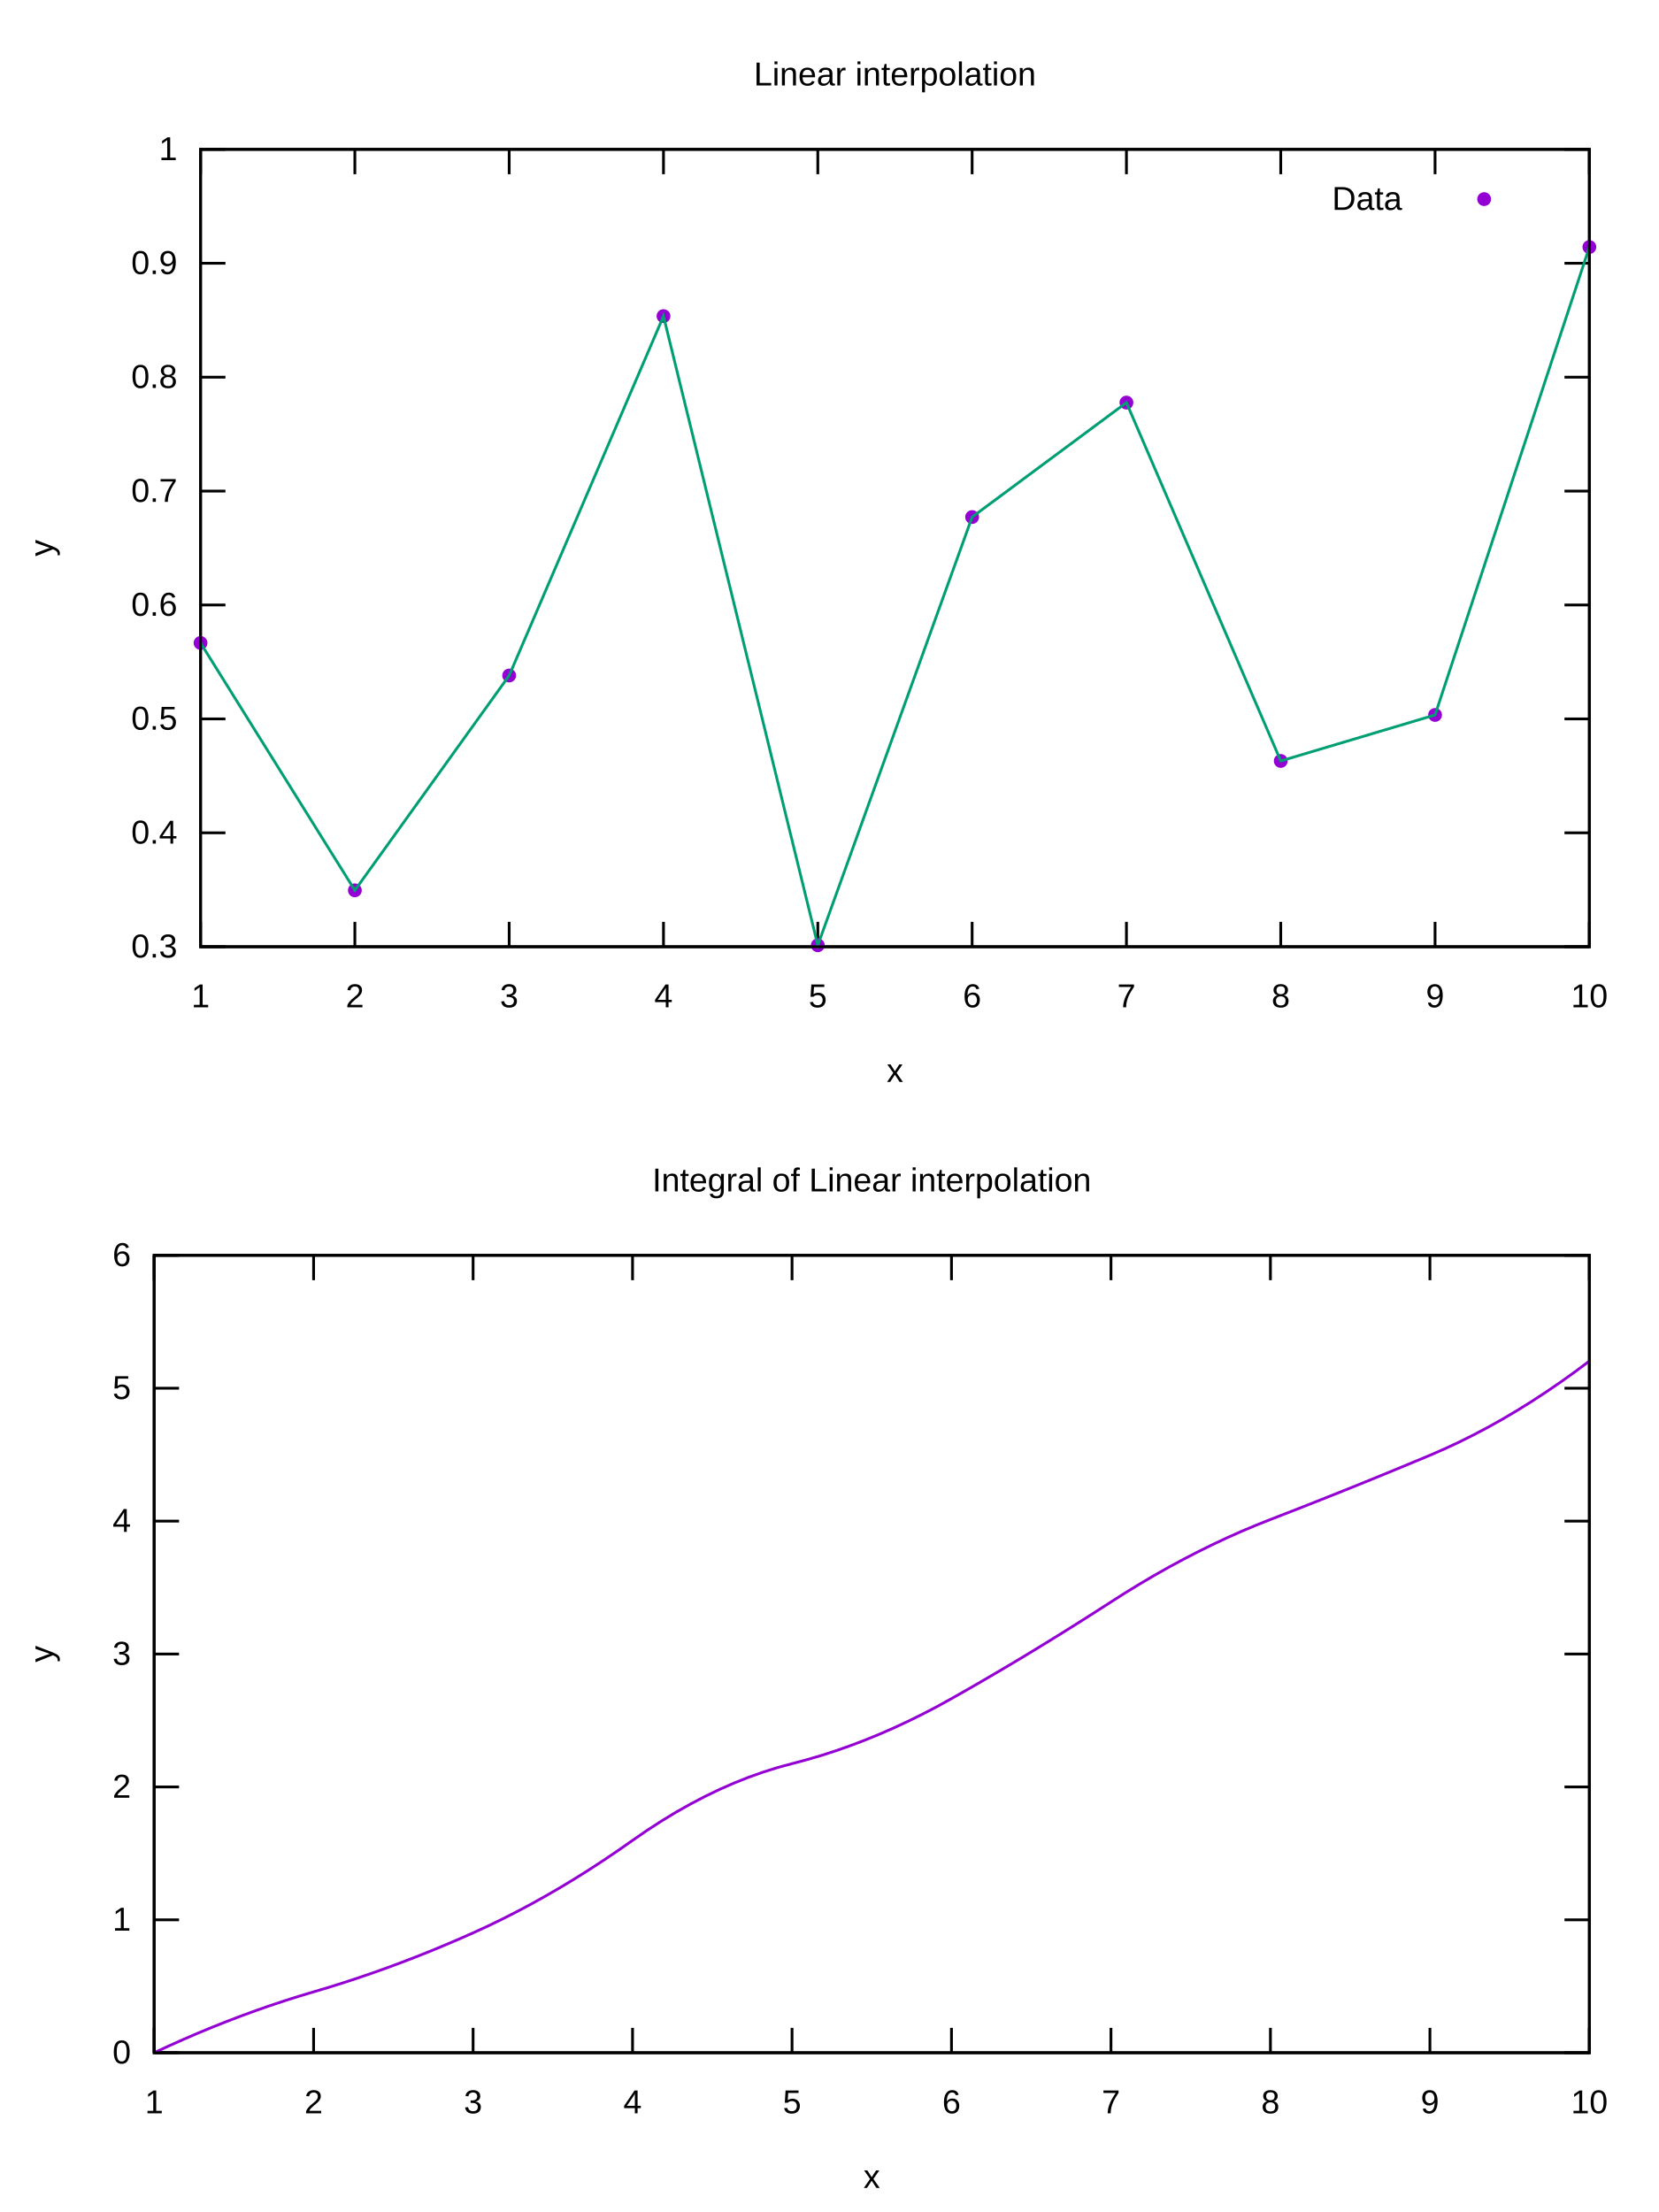
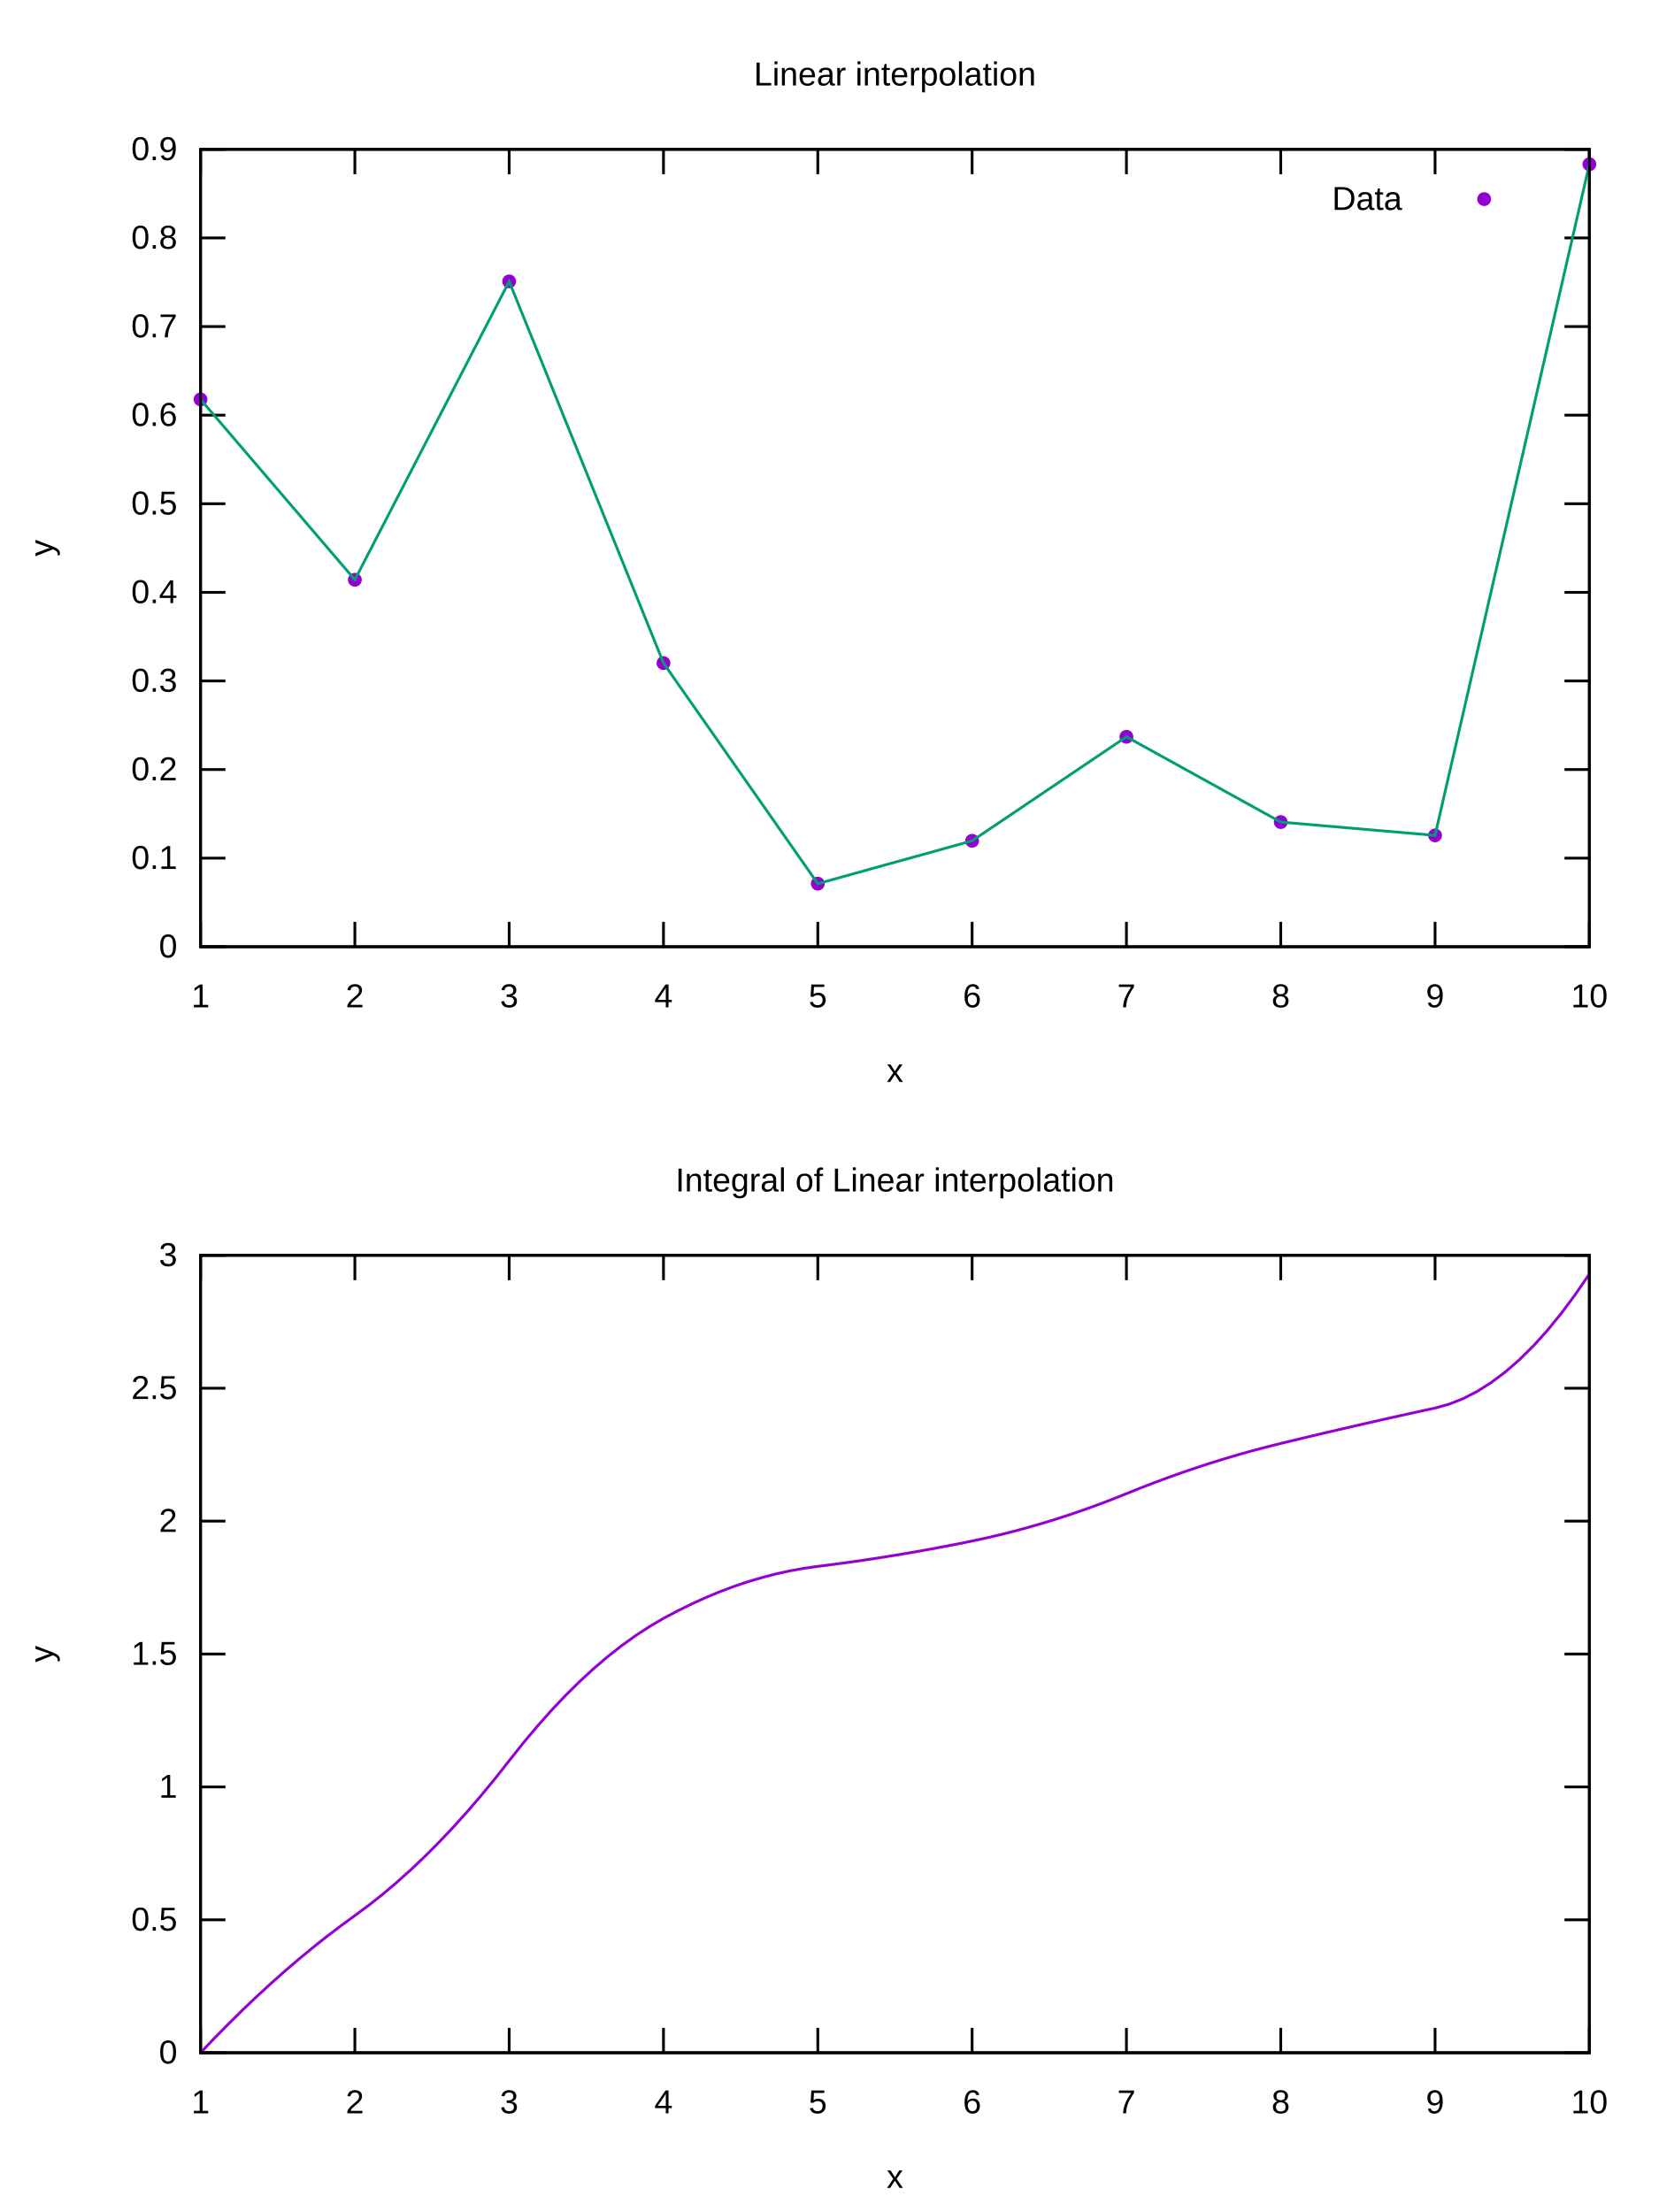
<svg xmlns="http://www.w3.org/2000/svg" xmlns:xlink="http://www.w3.org/1999/xlink" width="600" height="800" viewBox="0 0 600 800">
  <g id="gnuplot_canvas">
    <rect x="0" y="0" width="600" height="800" fill="#ffffff" />
    <defs>
      <circle id="gpDot" r="0.5" stroke-width="0.5" stroke="currentColor" />
      <path id="gpPt0" stroke-width="0.222" stroke="currentColor" d="M-1,0 h2 M0,-1 v2" />
      <path id="gpPt1" stroke-width="0.222" stroke="currentColor" d="M-1,-1 L1,1 M1,-1 L-1,1" />
      <path id="gpPt2" stroke-width="0.222" stroke="currentColor" d="M-1,0 L1,0 M0,-1 L0,1 M-1,-1 L1,1 M-1,1 L1,-1" />
      <rect id="gpPt3" stroke-width="0.222" stroke="currentColor" x="-1" y="-1" width="2" height="2" />
      <rect id="gpPt4" stroke-width="0.222" stroke="currentColor" fill="currentColor" x="-1" y="-1" width="2" height="2" />
      <circle id="gpPt5" stroke-width="0.222" stroke="currentColor" cx="0" cy="0" r="1" />
      <use xlink:href="#gpPt5" id="gpPt6" fill="currentColor" stroke="none" />
      <path id="gpPt7" stroke-width="0.222" stroke="currentColor" d="M0,-1.33 L-1.33,0.67 L1.33,0.67 z" />
      <use xlink:href="#gpPt7" id="gpPt8" fill="currentColor" stroke="none" />
      <use xlink:href="#gpPt7" id="gpPt9" stroke="currentColor" transform="rotate(180)" />
      <use xlink:href="#gpPt9" id="gpPt10" fill="currentColor" stroke="none" />
      <use xlink:href="#gpPt3" id="gpPt11" stroke="currentColor" transform="rotate(45)" />
      <use xlink:href="#gpPt11" id="gpPt12" fill="currentColor" stroke="none" />
      <path id="gpPt13" stroke-width="0.222" stroke="currentColor" d="M0,1.330 L1.265,0.411 L0.782,-1.067 L-0.782,-1.076 L-1.265,0.411 z" />
      <use xlink:href="#gpPt13" id="gpPt14" fill="currentColor" stroke="none" />
      <filter id="textbox" filterUnits="objectBoundingBox" x="0" y="0" height="1" width="1">
        <feFlood flood-color="#FFFFFF" flood-opacity="1" result="bgnd" />
        <feComposite in="SourceGraphic" in2="bgnd" operator="atop" />
      </filter>
      <filter id="greybox" filterUnits="objectBoundingBox" x="0" y="0" height="1" width="1">
        <feFlood flood-color="lightgrey" flood-opacity="1" result="grey" />
        <feComposite in="SourceGraphic" in2="grey" operator="atop" />
      </filter>
    </defs>
    <g fill="none" color="#FFFFFF" stroke="currentColor" stroke-width="1.00" stroke-linecap="butt" stroke-linejoin="miter">
</g>
    <g fill="none" color="black" stroke="currentColor" stroke-width="1.00" stroke-linecap="butt" stroke-linejoin="miter">
      <path stroke="black" d="M72.53,342.40 L81.53,342.40 M574.82,342.40 L565.82,342.40  " />
      <g transform="translate(64.14,346.30)" stroke="none" fill="black" font-family="Arial" font-size="12.00" text-anchor="end">
        <text>
+           <tspan font-family="Arial"> 0</tspan>
+         </text>
+       </g>
+     </g>
+     <g fill="none" color="black" stroke="currentColor" stroke-width="1.00" stroke-linecap="butt" stroke-linejoin="miter">
+       <path stroke="black" d="M72.53,310.36 L81.53,310.36 M574.82,310.36 L565.82,310.36  " />
+       <g transform="translate(64.14,314.26)" stroke="none" fill="black" font-family="Arial" font-size="12.00" text-anchor="end">
+         <text>
+           <tspan font-family="Arial"> 0.1</tspan>
+         </text>
+       </g>
+     </g>
+     <g fill="none" color="black" stroke="currentColor" stroke-width="1.00" stroke-linecap="butt" stroke-linejoin="miter">
+       <path stroke="black" d="M72.53,278.31 L81.53,278.31 M574.82,278.31 L565.82,278.31  " />
+       <g transform="translate(64.14,282.21)" stroke="none" fill="black" font-family="Arial" font-size="12.00" text-anchor="end">
+         <text>
+           <tspan font-family="Arial"> 0.2</tspan>
+         </text>
+       </g>
+     </g>
+     <g fill="none" color="black" stroke="currentColor" stroke-width="1.00" stroke-linecap="butt" stroke-linejoin="miter">
+       <path stroke="black" d="M72.53,246.27 L81.53,246.27 M574.82,246.27 L565.82,246.27  " />
+       <g transform="translate(64.14,250.17)" stroke="none" fill="black" font-family="Arial" font-size="12.00" text-anchor="end">
+         <text>
          <tspan font-family="Arial"> 0.3</tspan>
        </text>
      </g>
    </g>
    <g fill="none" color="black" stroke="currentColor" stroke-width="1.00" stroke-linecap="butt" stroke-linejoin="miter">
-       <path stroke="black" d="M72.53,301.20 L81.53,301.20 M574.82,301.20 L565.82,301.20  " />
-       <g transform="translate(64.14,305.10)" stroke="none" fill="black" font-family="Arial" font-size="12.00" text-anchor="end">
+       <path stroke="black" d="M72.53,214.23 L81.53,214.23 M574.82,214.23 L565.82,214.23  " />
+       <g transform="translate(64.14,218.13)" stroke="none" fill="black" font-family="Arial" font-size="12.00" text-anchor="end">
        <text>
          <tspan font-family="Arial"> 0.4</tspan>
        </text>
      </g>
    </g>
    <g fill="none" color="black" stroke="currentColor" stroke-width="1.00" stroke-linecap="butt" stroke-linejoin="miter">
-       <path stroke="black" d="M72.53,260.00 L81.53,260.00 M574.82,260.00 L565.82,260.00  " />
-       <g transform="translate(64.14,263.90)" stroke="none" fill="black" font-family="Arial" font-size="12.00" text-anchor="end">
+       <path stroke="black" d="M72.53,182.18 L81.53,182.18 M574.82,182.18 L565.82,182.18  " />
+       <g transform="translate(64.14,186.08)" stroke="none" fill="black" font-family="Arial" font-size="12.00" text-anchor="end">
        <text>
          <tspan font-family="Arial"> 0.5</tspan>
        </text>
      </g>
    </g>
    <g fill="none" color="black" stroke="currentColor" stroke-width="1.00" stroke-linecap="butt" stroke-linejoin="miter">
-       <path stroke="black" d="M72.53,218.80 L81.53,218.80 M574.82,218.80 L565.82,218.80  " />
-       <g transform="translate(64.14,222.70)" stroke="none" fill="black" font-family="Arial" font-size="12.00" text-anchor="end">
+       <path stroke="black" d="M72.53,150.14 L81.53,150.14 M574.82,150.14 L565.82,150.14  " />
+       <g transform="translate(64.14,154.04)" stroke="none" fill="black" font-family="Arial" font-size="12.00" text-anchor="end">
        <text>
          <tspan font-family="Arial"> 0.6</tspan>
        </text>
      </g>
    </g>
    <g fill="none" color="black" stroke="currentColor" stroke-width="1.00" stroke-linecap="butt" stroke-linejoin="miter">
-       <path stroke="black" d="M72.53,177.61 L81.53,177.61 M574.82,177.61 L565.82,177.61  " />
-       <g transform="translate(64.14,181.51)" stroke="none" fill="black" font-family="Arial" font-size="12.00" text-anchor="end">
+       <path stroke="black" d="M72.53,118.10 L81.53,118.10 M574.82,118.10 L565.82,118.10  " />
+       <g transform="translate(64.14,122.00)" stroke="none" fill="black" font-family="Arial" font-size="12.00" text-anchor="end">
        <text>
          <tspan font-family="Arial"> 0.7</tspan>
        </text>
      </g>
    </g>
    <g fill="none" color="black" stroke="currentColor" stroke-width="1.00" stroke-linecap="butt" stroke-linejoin="miter">
-       <path stroke="black" d="M72.53,136.41 L81.53,136.41 M574.82,136.41 L565.82,136.41  " />
-       <g transform="translate(64.14,140.31)" stroke="none" fill="black" font-family="Arial" font-size="12.00" text-anchor="end">
+       <path stroke="black" d="M72.53,86.05 L81.53,86.05 M574.82,86.05 L565.82,86.05  " />
+       <g transform="translate(64.14,89.95)" stroke="none" fill="black" font-family="Arial" font-size="12.00" text-anchor="end">
        <text>
          <tspan font-family="Arial"> 0.8</tspan>
-         </text>
-       </g>
-     </g>
-     <g fill="none" color="black" stroke="currentColor" stroke-width="1.00" stroke-linecap="butt" stroke-linejoin="miter">
-       <path stroke="black" d="M72.53,95.21 L81.53,95.21 M574.82,95.21 L565.82,95.21  " />
-       <g transform="translate(64.14,99.11)" stroke="none" fill="black" font-family="Arial" font-size="12.00" text-anchor="end">
-         <text>
-           <tspan font-family="Arial"> 0.9</tspan>
        </text>
      </g>
    </g>
    <g fill="none" color="black" stroke="currentColor" stroke-width="1.00" stroke-linecap="butt" stroke-linejoin="miter">
      <path stroke="black" d="M72.53,54.01 L81.53,54.01 M574.82,54.01 L565.82,54.01  " />
      <g transform="translate(64.14,57.91)" stroke="none" fill="black" font-family="Arial" font-size="12.00" text-anchor="end">
        <text>
-           <tspan font-family="Arial"> 1</tspan>
+           <tspan font-family="Arial"> 0.9</tspan>
        </text>
      </g>
    </g>
    <g fill="none" color="black" stroke="currentColor" stroke-width="1.00" stroke-linecap="butt" stroke-linejoin="miter">
      <path stroke="black" d="M72.53,342.40 L72.53,333.40 M72.53,54.01 L72.53,63.01  " />
      <g transform="translate(72.53,364.30)" stroke="none" fill="black" font-family="Arial" font-size="12.00" text-anchor="middle">
        <text>
          <tspan font-family="Arial"> 1</tspan>
        </text>
      </g>
    </g>
    <g fill="none" color="black" stroke="currentColor" stroke-width="1.00" stroke-linecap="butt" stroke-linejoin="miter">
      <path stroke="black" d="M128.34,342.40 L128.34,333.40 M128.34,54.01 L128.34,63.01  " />
      <g transform="translate(128.34,364.30)" stroke="none" fill="black" font-family="Arial" font-size="12.00" text-anchor="middle">
        <text>
          <tspan font-family="Arial"> 2</tspan>
        </text>
      </g>
    </g>
    <g fill="none" color="black" stroke="currentColor" stroke-width="1.00" stroke-linecap="butt" stroke-linejoin="miter">
      <path stroke="black" d="M184.15,342.40 L184.15,333.40 M184.15,54.01 L184.15,63.01  " />
      <g transform="translate(184.15,364.30)" stroke="none" fill="black" font-family="Arial" font-size="12.00" text-anchor="middle">
        <text>
          <tspan font-family="Arial"> 3</tspan>
        </text>
      </g>
    </g>
    <g fill="none" color="black" stroke="currentColor" stroke-width="1.00" stroke-linecap="butt" stroke-linejoin="miter">
      <path stroke="black" d="M239.96,342.40 L239.96,333.40 M239.96,54.01 L239.96,63.01  " />
      <g transform="translate(239.96,364.30)" stroke="none" fill="black" font-family="Arial" font-size="12.00" text-anchor="middle">
        <text>
          <tspan font-family="Arial"> 4</tspan>
        </text>
      </g>
    </g>
    <g fill="none" color="black" stroke="currentColor" stroke-width="1.00" stroke-linecap="butt" stroke-linejoin="miter">
      <path stroke="black" d="M295.77,342.40 L295.77,333.40 M295.77,54.01 L295.77,63.01  " />
      <g transform="translate(295.77,364.30)" stroke="none" fill="black" font-family="Arial" font-size="12.00" text-anchor="middle">
        <text>
          <tspan font-family="Arial"> 5</tspan>
        </text>
      </g>
    </g>
    <g fill="none" color="black" stroke="currentColor" stroke-width="1.00" stroke-linecap="butt" stroke-linejoin="miter">
      <path stroke="black" d="M351.58,342.40 L351.58,333.40 M351.58,54.01 L351.58,63.01  " />
      <g transform="translate(351.58,364.30)" stroke="none" fill="black" font-family="Arial" font-size="12.00" text-anchor="middle">
        <text>
          <tspan font-family="Arial"> 6</tspan>
        </text>
      </g>
    </g>
    <g fill="none" color="black" stroke="currentColor" stroke-width="1.00" stroke-linecap="butt" stroke-linejoin="miter">
      <path stroke="black" d="M407.39,342.40 L407.39,333.40 M407.39,54.01 L407.39,63.01  " />
      <g transform="translate(407.39,364.30)" stroke="none" fill="black" font-family="Arial" font-size="12.00" text-anchor="middle">
        <text>
          <tspan font-family="Arial"> 7</tspan>
        </text>
      </g>
    </g>
    <g fill="none" color="black" stroke="currentColor" stroke-width="1.00" stroke-linecap="butt" stroke-linejoin="miter">
      <path stroke="black" d="M463.20,342.40 L463.20,333.40 M463.20,54.01 L463.20,63.01  " />
      <g transform="translate(463.20,364.30)" stroke="none" fill="black" font-family="Arial" font-size="12.00" text-anchor="middle">
        <text>
          <tspan font-family="Arial"> 8</tspan>
        </text>
      </g>
    </g>
    <g fill="none" color="black" stroke="currentColor" stroke-width="1.00" stroke-linecap="butt" stroke-linejoin="miter">
      <path stroke="black" d="M519.01,342.40 L519.01,333.40 M519.01,54.01 L519.01,63.01  " />
      <g transform="translate(519.01,364.30)" stroke="none" fill="black" font-family="Arial" font-size="12.00" text-anchor="middle">
        <text>
          <tspan font-family="Arial"> 9</tspan>
        </text>
      </g>
    </g>
    <g fill="none" color="black" stroke="currentColor" stroke-width="1.00" stroke-linecap="butt" stroke-linejoin="miter">
      <path stroke="black" d="M574.82,342.40 L574.82,333.40 M574.82,54.01 L574.82,63.01  " />
      <g transform="translate(574.82,364.30)" stroke="none" fill="black" font-family="Arial" font-size="12.00" text-anchor="middle">
        <text>
          <tspan font-family="Arial"> 10</tspan>
        </text>
      </g>
    </g>
    <g fill="none" color="black" stroke="currentColor" stroke-width="1.00" stroke-linecap="butt" stroke-linejoin="miter">
</g>
    <g fill="none" color="black" stroke="currentColor" stroke-width="1.00" stroke-linecap="butt" stroke-linejoin="miter">
      <path stroke="black" d="M72.53,54.01 L72.53,342.40 L574.82,342.40 L574.82,54.01 L72.53,54.01 Z  " />
    </g>
    <g fill="none" color="black" stroke="currentColor" stroke-width="1.00" stroke-linecap="butt" stroke-linejoin="miter">
      <g transform="translate(19.18,198.21) rotate(270)" stroke="none" fill="black" font-family="Arial" font-size="12.00" text-anchor="middle">
        <text>
          <tspan font-family="Arial">y</tspan>
        </text>
      </g>
    </g>
    <g fill="none" color="black" stroke="currentColor" stroke-width="1.00" stroke-linecap="butt" stroke-linejoin="miter">
      <g transform="translate(323.67,391.30)" stroke="none" fill="black" font-family="Arial" font-size="12.00" text-anchor="middle">
        <text>
          <tspan font-family="Arial">x</tspan>
        </text>
      </g>
    </g>
    <g fill="none" color="black" stroke="currentColor" stroke-width="1.00" stroke-linecap="butt" stroke-linejoin="miter">
</g>
    <g id="gnuplot_plot_1a">
      <g fill="none" color="black" stroke="currentColor" stroke-width="1.00" stroke-linecap="butt" stroke-linejoin="miter">
        <g transform="translate(507.09,75.91)" stroke="none" fill="black" font-family="Arial" font-size="12.00" text-anchor="end">
          <text>
            <tspan font-family="Arial">Data</tspan>
          </text>
        </g>
      </g>
      <g fill="none" color="black" stroke="currentColor" stroke-width="1.00" stroke-linecap="butt" stroke-linejoin="miter">
-         <use xlink:href="#gpPt6" transform="translate(72.53,232.53) scale(2.25)" color="rgb(148,   0, 211)" />
-         <use xlink:href="#gpPt6" transform="translate(128.34,322.00) scale(2.25)" color="rgb(148,   0, 211)" />
-         <use xlink:href="#gpPt6" transform="translate(184.15,244.31) scale(2.25)" color="rgb(148,   0, 211)" />
-         <use xlink:href="#gpPt6" transform="translate(239.96,114.33) scale(2.25)" color="rgb(148,   0, 211)" />
-         <use xlink:href="#gpPt6" transform="translate(295.77,341.87) scale(2.25)" color="rgb(148,   0, 211)" />
-         <use xlink:href="#gpPt6" transform="translate(351.58,187.00) scale(2.25)" color="rgb(148,   0, 211)" />
-         <use xlink:href="#gpPt6" transform="translate(407.39,145.60) scale(2.25)" color="rgb(148,   0, 211)" />
-         <use xlink:href="#gpPt6" transform="translate(463.20,275.21) scale(2.25)" color="rgb(148,   0, 211)" />
-         <use xlink:href="#gpPt6" transform="translate(519.01,258.57) scale(2.25)" color="rgb(148,   0, 211)" />
-         <use xlink:href="#gpPt6" transform="translate(574.82,89.34) scale(2.25)" color="rgb(148,   0, 211)" />
+         <use xlink:href="#gpPt6" transform="translate(72.53,144.45) scale(2.25)" color="rgb(148,   0, 211)" />
+         <use xlink:href="#gpPt6" transform="translate(128.34,209.68) scale(2.25)" color="rgb(148,   0, 211)" />
+         <use xlink:href="#gpPt6" transform="translate(184.15,101.77) scale(2.25)" color="rgb(148,   0, 211)" />
+         <use xlink:href="#gpPt6" transform="translate(239.96,239.81) scale(2.25)" color="rgb(148,   0, 211)" />
+         <use xlink:href="#gpPt6" transform="translate(295.77,319.59) scale(2.25)" color="rgb(148,   0, 211)" />
+         <use xlink:href="#gpPt6" transform="translate(351.58,304.09) scale(2.25)" color="rgb(148,   0, 211)" />
+         <use xlink:href="#gpPt6" transform="translate(407.39,266.47) scale(2.25)" color="rgb(148,   0, 211)" />
+         <use xlink:href="#gpPt6" transform="translate(463.20,297.31) scale(2.25)" color="rgb(148,   0, 211)" />
+         <use xlink:href="#gpPt6" transform="translate(519.01,302.13) scale(2.25)" color="rgb(148,   0, 211)" />
+         <use xlink:href="#gpPt6" transform="translate(574.82,59.41) scale(2.25)" color="rgb(148,   0, 211)" />
        <use xlink:href="#gpPt6" transform="translate(536.76,72.01) scale(2.25)" color="rgb(148,   0, 211)" />
      </g>
    </g>
    <g id="gnuplot_plot_2a">
      <g fill="none" color="black" stroke="currentColor" stroke-width="1.00" stroke-linecap="butt" stroke-linejoin="miter">
-         <path stroke="rgb(  0, 158, 115)" d="M72.53,232.53 L77.60,240.66 L82.68,248.80 L87.75,256.93 L92.82,265.07 L97.90,273.20 L102.97,281.33 L108.05,289.47   L113.12,297.60 L118.19,305.74 L123.27,313.87 L128.34,322.00 L133.41,314.94 L138.49,307.88 L143.56,300.82 L148.63,293.75   L153.71,286.69 L158.78,279.63 L163.86,272.56 L168.93,265.50 L174.00,258.44 L179.08,251.38 L184.15,244.31 L189.22,232.50   L194.30,220.68 L199.37,208.86 L204.44,197.05 L209.52,185.23 L214.59,173.42 L219.67,161.60 L224.74,149.78 L229.81,137.97   L234.89,126.15 L239.96,114.33 L245.03,135.02 L250.11,155.70 L255.18,176.39 L260.25,197.08 L265.33,217.76 L270.40,238.45   L275.48,259.13 L280.55,279.82 L285.62,300.50 L290.70,321.19 L295.77,341.87 L300.84,327.79 L305.92,313.71 L310.99,299.63   L316.06,285.55 L321.14,271.47 L326.21,257.39 L331.29,243.31 L336.36,229.23 L341.43,215.16 L346.51,201.08 L351.58,187.00   L356.65,183.23 L361.73,179.47 L366.80,175.71 L371.87,171.94 L376.95,168.18 L382.02,164.42 L387.10,160.65 L392.17,156.89   L397.24,153.13 L402.32,149.37 L407.39,145.60 L412.46,157.38 L417.54,169.17 L422.61,180.95 L427.68,192.73 L432.76,204.52   L437.83,216.30 L442.91,228.08 L447.98,239.87 L453.05,251.65 L458.13,263.43 L463.20,275.21 L468.27,273.70 L473.35,272.19   L478.42,270.67 L483.49,269.16 L488.57,267.65 L493.64,266.14 L498.72,264.62 L503.79,263.11 L508.86,261.60 L513.94,260.08   L519.01,258.57 L524.08,243.18 L529.16,227.80 L534.23,212.41 L539.30,197.03 L544.38,181.65 L549.45,166.26 L554.53,150.88   L559.60,135.49 L564.67,120.11 L569.75,104.72 L574.82,89.34  " />
+         <path stroke="rgb(  0, 158, 115)" d="M72.53,144.45 L77.60,150.38 L82.68,156.31 L87.75,162.24 L92.82,168.17 L97.90,174.10 L102.97,180.03 L108.05,185.96   L113.12,191.89 L118.19,197.82 L123.27,203.75 L128.34,209.68 L133.41,199.87 L138.49,190.06 L143.56,180.25 L148.63,170.44   L153.71,160.63 L158.78,150.82 L163.86,141.01 L168.93,131.20 L174.00,121.39 L179.08,111.58 L184.15,101.77 L189.22,114.32   L194.30,126.87 L199.37,139.42 L204.44,151.97 L209.52,164.52 L214.59,177.07 L219.67,189.62 L224.74,202.16 L229.81,214.71   L234.89,227.26 L239.96,239.81 L245.03,247.07 L250.11,254.32 L255.18,261.57 L260.25,268.82 L265.33,276.07 L270.40,283.33   L275.48,290.58 L280.55,297.83 L285.62,305.08 L290.70,312.33 L295.77,319.59 L300.84,318.18 L305.92,316.77 L310.99,315.36   L316.06,313.95 L321.14,312.54 L326.21,311.14 L331.29,309.73 L336.36,308.32 L341.43,306.91 L346.51,305.50 L351.58,304.09   L356.65,300.67 L361.73,297.25 L366.80,293.83 L371.87,290.41 L376.95,286.99 L382.02,283.57 L387.10,280.15 L392.17,276.73   L397.24,273.31 L402.32,269.89 L407.39,266.47 L412.46,269.27 L417.54,272.08 L422.61,274.88 L427.68,277.68 L432.76,280.49   L437.83,283.29 L442.91,286.10 L447.98,288.90 L453.05,291.70 L458.13,294.51 L463.20,297.31 L468.27,297.75 L473.35,298.19   L478.42,298.63 L483.49,299.06 L488.57,299.50 L493.64,299.94 L498.72,300.38 L503.79,300.81 L508.86,301.25 L513.94,301.69   L519.01,302.13 L524.08,280.06 L529.16,258.00 L534.23,235.93 L539.30,213.87 L544.38,191.80 L549.45,169.73 L554.53,147.67   L559.60,125.60 L564.67,103.54 L569.75,81.47 L574.82,59.41  " />
      </g>
    </g>
    <g fill="none" color="#FFFFFF" stroke="rgb(  0, 158, 115)" stroke-width="2.00" stroke-linecap="butt" stroke-linejoin="miter">
</g>
    <g fill="none" color="black" stroke="currentColor" stroke-width="2.00" stroke-linecap="butt" stroke-linejoin="miter">
</g>
    <g fill="none" color="black" stroke="black" stroke-width="1.00" stroke-linecap="butt" stroke-linejoin="miter">
</g>
    <g fill="none" color="black" stroke="currentColor" stroke-width="1.00" stroke-linecap="butt" stroke-linejoin="miter">
      <path stroke="black" d="M72.53,54.01 L72.53,342.40 L574.82,342.40 L574.82,54.01 L72.53,54.01 Z  " />
    </g>
    <g fill="none" color="black" stroke="currentColor" stroke-width="1.00" stroke-linecap="butt" stroke-linejoin="miter">
      <g transform="translate(323.67,30.91)" stroke="none" fill="black" font-family="Arial" font-size="12.00" text-anchor="middle">
        <text>
          <tspan font-family="Arial">Linear interpolation</tspan>
        </text>
      </g>
    </g>
    <g fill="none" color="black" stroke="currentColor" stroke-width="1.00" stroke-linecap="butt" stroke-linejoin="miter">
</g>
    <g fill="none" color="black" stroke="currentColor" stroke-width="1.00" stroke-linecap="butt" stroke-linejoin="miter">
-       <path stroke="black" d="M55.75,742.40 L64.75,742.40 M574.82,742.40 L565.82,742.40  " />
-       <g transform="translate(47.36,746.30)" stroke="none" fill="black" font-family="Arial" font-size="12.00" text-anchor="end">
+       <path stroke="black" d="M72.53,742.40 L81.53,742.40 M574.82,742.40 L565.82,742.40  " />
+       <g transform="translate(64.14,746.30)" stroke="none" fill="black" font-family="Arial" font-size="12.00" text-anchor="end">
        <text>
          <tspan font-family="Arial"> 0</tspan>
        </text>
      </g>
    </g>
    <g fill="none" color="black" stroke="currentColor" stroke-width="1.00" stroke-linecap="butt" stroke-linejoin="miter">
-       <path stroke="black" d="M55.75,694.33 L64.75,694.33 M574.82,694.33 L565.82,694.33  " />
-       <g transform="translate(47.36,698.23)" stroke="none" fill="black" font-family="Arial" font-size="12.00" text-anchor="end">
+       <path stroke="black" d="M72.53,694.33 L81.53,694.33 M574.82,694.33 L565.82,694.33  " />
+       <g transform="translate(64.14,698.23)" stroke="none" fill="black" font-family="Arial" font-size="12.00" text-anchor="end">
+         <text>
+           <tspan font-family="Arial"> 0.5</tspan>
+         </text>
+       </g>
+     </g>
+     <g fill="none" color="black" stroke="currentColor" stroke-width="1.00" stroke-linecap="butt" stroke-linejoin="miter">
+       <path stroke="black" d="M72.53,646.27 L81.53,646.27 M574.82,646.27 L565.82,646.27  " />
+       <g transform="translate(64.14,650.17)" stroke="none" fill="black" font-family="Arial" font-size="12.00" text-anchor="end">
        <text>
          <tspan font-family="Arial"> 1</tspan>
        </text>
      </g>
    </g>
    <g fill="none" color="black" stroke="currentColor" stroke-width="1.00" stroke-linecap="butt" stroke-linejoin="miter">
-       <path stroke="black" d="M55.75,646.27 L64.75,646.27 M574.82,646.27 L565.82,646.27  " />
-       <g transform="translate(47.36,650.17)" stroke="none" fill="black" font-family="Arial" font-size="12.00" text-anchor="end">
+       <path stroke="black" d="M72.53,598.20 L81.53,598.20 M574.82,598.20 L565.82,598.20  " />
+       <g transform="translate(64.14,602.10)" stroke="none" fill="black" font-family="Arial" font-size="12.00" text-anchor="end">
+         <text>
+           <tspan font-family="Arial"> 1.5</tspan>
+         </text>
+       </g>
+     </g>
+     <g fill="none" color="black" stroke="currentColor" stroke-width="1.00" stroke-linecap="butt" stroke-linejoin="miter">
+       <path stroke="black" d="M72.53,550.13 L81.53,550.13 M574.82,550.13 L565.82,550.13  " />
+       <g transform="translate(64.14,554.03)" stroke="none" fill="black" font-family="Arial" font-size="12.00" text-anchor="end">
        <text>
          <tspan font-family="Arial"> 2</tspan>
        </text>
      </g>
    </g>
    <g fill="none" color="black" stroke="currentColor" stroke-width="1.00" stroke-linecap="butt" stroke-linejoin="miter">
-       <path stroke="black" d="M55.75,598.20 L64.75,598.20 M574.82,598.20 L565.82,598.20  " />
-       <g transform="translate(47.36,602.10)" stroke="none" fill="black" font-family="Arial" font-size="12.00" text-anchor="end">
+       <path stroke="black" d="M72.53,502.07 L81.53,502.07 M574.82,502.07 L565.82,502.07  " />
+       <g transform="translate(64.14,505.97)" stroke="none" fill="black" font-family="Arial" font-size="12.00" text-anchor="end">
+         <text>
+           <tspan font-family="Arial"> 2.5</tspan>
+         </text>
+       </g>
+     </g>
+     <g fill="none" color="black" stroke="currentColor" stroke-width="1.00" stroke-linecap="butt" stroke-linejoin="miter">
+       <path stroke="black" d="M72.53,454.00 L81.53,454.00 M574.82,454.00 L565.82,454.00  " />
+       <g transform="translate(64.14,457.90)" stroke="none" fill="black" font-family="Arial" font-size="12.00" text-anchor="end">
        <text>
          <tspan font-family="Arial"> 3</tspan>
        </text>
      </g>
    </g>
    <g fill="none" color="black" stroke="currentColor" stroke-width="1.00" stroke-linecap="butt" stroke-linejoin="miter">
-       <path stroke="black" d="M55.75,550.13 L64.75,550.13 M574.82,550.13 L565.82,550.13  " />
-       <g transform="translate(47.36,554.03)" stroke="none" fill="black" font-family="Arial" font-size="12.00" text-anchor="end">
+       <path stroke="black" d="M72.53,742.40 L72.53,733.40 M72.53,454.00 L72.53,463.00  " />
+       <g transform="translate(72.53,764.30)" stroke="none" fill="black" font-family="Arial" font-size="12.00" text-anchor="middle">
+         <text>
+           <tspan font-family="Arial"> 1</tspan>
+         </text>
+       </g>
+     </g>
+     <g fill="none" color="black" stroke="currentColor" stroke-width="1.00" stroke-linecap="butt" stroke-linejoin="miter">
+       <path stroke="black" d="M128.34,742.40 L128.34,733.40 M128.34,454.00 L128.34,463.00  " />
+       <g transform="translate(128.34,764.30)" stroke="none" fill="black" font-family="Arial" font-size="12.00" text-anchor="middle">
+         <text>
+           <tspan font-family="Arial"> 2</tspan>
+         </text>
+       </g>
+     </g>
+     <g fill="none" color="black" stroke="currentColor" stroke-width="1.00" stroke-linecap="butt" stroke-linejoin="miter">
+       <path stroke="black" d="M184.15,742.40 L184.15,733.40 M184.15,454.00 L184.15,463.00  " />
+       <g transform="translate(184.15,764.30)" stroke="none" fill="black" font-family="Arial" font-size="12.00" text-anchor="middle">
+         <text>
+           <tspan font-family="Arial"> 3</tspan>
+         </text>
+       </g>
+     </g>
+     <g fill="none" color="black" stroke="currentColor" stroke-width="1.00" stroke-linecap="butt" stroke-linejoin="miter">
+       <path stroke="black" d="M239.96,742.40 L239.96,733.40 M239.96,454.00 L239.96,463.00  " />
+       <g transform="translate(239.96,764.30)" stroke="none" fill="black" font-family="Arial" font-size="12.00" text-anchor="middle">
        <text>
          <tspan font-family="Arial"> 4</tspan>
        </text>
      </g>
    </g>
    <g fill="none" color="black" stroke="currentColor" stroke-width="1.00" stroke-linecap="butt" stroke-linejoin="miter">
-       <path stroke="black" d="M55.75,502.07 L64.75,502.07 M574.82,502.07 L565.82,502.07  " />
-       <g transform="translate(47.36,505.97)" stroke="none" fill="black" font-family="Arial" font-size="12.00" text-anchor="end">
+       <path stroke="black" d="M295.77,742.40 L295.77,733.40 M295.77,454.00 L295.77,463.00  " />
+       <g transform="translate(295.77,764.30)" stroke="none" fill="black" font-family="Arial" font-size="12.00" text-anchor="middle">
        <text>
          <tspan font-family="Arial"> 5</tspan>
        </text>
      </g>
    </g>
    <g fill="none" color="black" stroke="currentColor" stroke-width="1.00" stroke-linecap="butt" stroke-linejoin="miter">
-       <path stroke="black" d="M55.75,454.00 L64.75,454.00 M574.82,454.00 L565.82,454.00  " />
-       <g transform="translate(47.36,457.90)" stroke="none" fill="black" font-family="Arial" font-size="12.00" text-anchor="end">
+       <path stroke="black" d="M351.58,742.40 L351.58,733.40 M351.58,454.00 L351.58,463.00  " />
+       <g transform="translate(351.58,764.30)" stroke="none" fill="black" font-family="Arial" font-size="12.00" text-anchor="middle">
        <text>
          <tspan font-family="Arial"> 6</tspan>
        </text>
      </g>
    </g>
    <g fill="none" color="black" stroke="currentColor" stroke-width="1.00" stroke-linecap="butt" stroke-linejoin="miter">
-       <path stroke="black" d="M55.75,742.40 L55.75,733.40 M55.75,454.00 L55.75,463.00  " />
-       <g transform="translate(55.75,764.30)" stroke="none" fill="black" font-family="Arial" font-size="12.00" text-anchor="middle">
-         <text>
-           <tspan font-family="Arial"> 1</tspan>
-         </text>
-       </g>
-     </g>
-     <g fill="none" color="black" stroke="currentColor" stroke-width="1.00" stroke-linecap="butt" stroke-linejoin="miter">
-       <path stroke="black" d="M113.42,742.40 L113.42,733.40 M113.42,454.00 L113.42,463.00  " />
-       <g transform="translate(113.42,764.30)" stroke="none" fill="black" font-family="Arial" font-size="12.00" text-anchor="middle">
-         <text>
-           <tspan font-family="Arial"> 2</tspan>
-         </text>
-       </g>
-     </g>
-     <g fill="none" color="black" stroke="currentColor" stroke-width="1.00" stroke-linecap="butt" stroke-linejoin="miter">
-       <path stroke="black" d="M171.10,742.40 L171.10,733.40 M171.10,454.00 L171.10,463.00  " />
-       <g transform="translate(171.10,764.30)" stroke="none" fill="black" font-family="Arial" font-size="12.00" text-anchor="middle">
-         <text>
-           <tspan font-family="Arial"> 3</tspan>
-         </text>
-       </g>
-     </g>
-     <g fill="none" color="black" stroke="currentColor" stroke-width="1.00" stroke-linecap="butt" stroke-linejoin="miter">
-       <path stroke="black" d="M228.77,742.40 L228.77,733.40 M228.77,454.00 L228.77,463.00  " />
-       <g transform="translate(228.77,764.30)" stroke="none" fill="black" font-family="Arial" font-size="12.00" text-anchor="middle">
-         <text>
-           <tspan font-family="Arial"> 4</tspan>
-         </text>
-       </g>
-     </g>
-     <g fill="none" color="black" stroke="currentColor" stroke-width="1.00" stroke-linecap="butt" stroke-linejoin="miter">
-       <path stroke="black" d="M286.45,742.40 L286.45,733.40 M286.45,454.00 L286.45,463.00  " />
-       <g transform="translate(286.45,764.30)" stroke="none" fill="black" font-family="Arial" font-size="12.00" text-anchor="middle">
-         <text>
-           <tspan font-family="Arial"> 5</tspan>
-         </text>
-       </g>
-     </g>
-     <g fill="none" color="black" stroke="currentColor" stroke-width="1.00" stroke-linecap="butt" stroke-linejoin="miter">
-       <path stroke="black" d="M344.12,742.40 L344.12,733.40 M344.12,454.00 L344.12,463.00  " />
-       <g transform="translate(344.12,764.30)" stroke="none" fill="black" font-family="Arial" font-size="12.00" text-anchor="middle">
-         <text>
-           <tspan font-family="Arial"> 6</tspan>
-         </text>
-       </g>
-     </g>
-     <g fill="none" color="black" stroke="currentColor" stroke-width="1.00" stroke-linecap="butt" stroke-linejoin="miter">
-       <path stroke="black" d="M401.80,742.40 L401.80,733.40 M401.80,454.00 L401.80,463.00  " />
-       <g transform="translate(401.80,764.30)" stroke="none" fill="black" font-family="Arial" font-size="12.00" text-anchor="middle">
+       <path stroke="black" d="M407.39,742.40 L407.39,733.40 M407.39,454.00 L407.39,463.00  " />
+       <g transform="translate(407.39,764.30)" stroke="none" fill="black" font-family="Arial" font-size="12.00" text-anchor="middle">
        <text>
          <tspan font-family="Arial"> 7</tspan>
        </text>
      </g>
    </g>
    <g fill="none" color="black" stroke="currentColor" stroke-width="1.00" stroke-linecap="butt" stroke-linejoin="miter">
-       <path stroke="black" d="M459.47,742.40 L459.47,733.40 M459.47,454.00 L459.47,463.00  " />
-       <g transform="translate(459.47,764.30)" stroke="none" fill="black" font-family="Arial" font-size="12.00" text-anchor="middle">
+       <path stroke="black" d="M463.20,742.40 L463.20,733.40 M463.20,454.00 L463.20,463.00  " />
+       <g transform="translate(463.20,764.30)" stroke="none" fill="black" font-family="Arial" font-size="12.00" text-anchor="middle">
        <text>
          <tspan font-family="Arial"> 8</tspan>
        </text>
      </g>
    </g>
    <g fill="none" color="black" stroke="currentColor" stroke-width="1.00" stroke-linecap="butt" stroke-linejoin="miter">
-       <path stroke="black" d="M517.15,742.40 L517.15,733.40 M517.15,454.00 L517.15,463.00  " />
-       <g transform="translate(517.15,764.30)" stroke="none" fill="black" font-family="Arial" font-size="12.00" text-anchor="middle">
+       <path stroke="black" d="M519.01,742.40 L519.01,733.40 M519.01,454.00 L519.01,463.00  " />
+       <g transform="translate(519.01,764.30)" stroke="none" fill="black" font-family="Arial" font-size="12.00" text-anchor="middle">
        <text>
          <tspan font-family="Arial"> 9</tspan>
        </text>
      </g>
    </g>
    <g fill="none" color="black" stroke="currentColor" stroke-width="1.00" stroke-linecap="butt" stroke-linejoin="miter">
      <path stroke="black" d="M574.82,742.40 L574.82,733.40 M574.82,454.00 L574.82,463.00  " />
      <g transform="translate(574.82,764.30)" stroke="none" fill="black" font-family="Arial" font-size="12.00" text-anchor="middle">
        <text>
          <tspan font-family="Arial"> 10</tspan>
        </text>
      </g>
    </g>
    <g fill="none" color="black" stroke="currentColor" stroke-width="1.00" stroke-linecap="butt" stroke-linejoin="miter">
</g>
    <g fill="none" color="black" stroke="currentColor" stroke-width="1.00" stroke-linecap="butt" stroke-linejoin="miter">
-       <path stroke="black" d="M55.75,454.00 L55.75,742.40 L574.82,742.40 L574.82,454.00 L55.75,454.00 Z  " />
+       <path stroke="black" d="M72.53,454.00 L72.53,742.40 L574.82,742.40 L574.82,454.00 L72.53,454.00 Z  " />
    </g>
    <g fill="none" color="black" stroke="currentColor" stroke-width="1.00" stroke-linecap="butt" stroke-linejoin="miter">
      <g transform="translate(19.18,598.20) rotate(270)" stroke="none" fill="black" font-family="Arial" font-size="12.00" text-anchor="middle">
        <text>
          <tspan font-family="Arial">y</tspan>
        </text>
      </g>
    </g>
    <g fill="none" color="black" stroke="currentColor" stroke-width="1.00" stroke-linecap="butt" stroke-linejoin="miter">
-       <g transform="translate(315.28,791.30)" stroke="none" fill="black" font-family="Arial" font-size="12.00" text-anchor="middle">
+       <g transform="translate(323.67,791.30)" stroke="none" fill="black" font-family="Arial" font-size="12.00" text-anchor="middle">
        <text>
          <tspan font-family="Arial">x</tspan>
        </text>
      </g>
    </g>
    <g fill="none" color="black" stroke="currentColor" stroke-width="1.00" stroke-linecap="butt" stroke-linejoin="miter">
</g>
    <g id="gnuplot_plot_1b">
      <g fill="none" color="black" stroke="currentColor" stroke-width="1.00" stroke-linecap="butt" stroke-linejoin="miter">
-         <path stroke="rgb(148,   0, 211)" d="M55.75,742.40 L60.99,739.97 L66.24,737.62 L71.48,735.36 L76.72,733.19 L81.97,731.10 L87.21,729.10 L92.45,727.18   L97.70,725.35 L102.94,723.61 L108.18,721.95 L113.42,720.38 L118.67,718.82 L123.91,717.18 L129.15,715.46 L134.40,713.67   L139.64,711.81 L144.88,709.87 L150.13,707.85 L155.37,705.77 L160.61,703.60 L165.86,701.36 L171.10,699.05 L176.34,696.64   L181.59,694.10 L186.83,691.43 L192.07,688.64 L197.31,685.73 L202.56,682.69 L207.80,679.52 L213.04,676.23 L218.29,672.81   L223.53,669.27 L228.77,665.60 L234.02,661.98 L239.26,658.58 L244.50,655.40 L249.75,652.44 L254.99,649.70 L260.23,647.17   L265.48,644.87 L270.72,642.78 L275.96,640.92 L281.20,639.27 L286.45,637.85 L291.69,636.46 L296.93,634.92 L302.18,633.23   L307.42,631.39 L312.66,629.40 L317.91,627.26 L323.15,624.97 L328.39,622.54 L333.64,619.95 L338.88,617.22 L344.12,614.33   L349.37,611.35 L354.61,608.33 L359.85,605.27 L365.09,602.18 L370.34,599.04 L375.58,595.86 L380.82,592.64 L386.07,589.38   L391.31,586.08 L396.55,582.74 L401.80,579.37 L407.04,576.03 L412.28,572.82 L417.53,569.73 L422.77,566.77 L428.01,563.94   L433.26,561.23 L438.50,558.64 L443.74,556.18 L448.98,553.84 L454.23,551.63 L459.47,549.55 L464.71,547.51 L469.96,545.47   L475.20,543.40 L480.44,541.32 L485.69,539.23 L490.93,537.12 L496.17,534.99 L501.42,532.84 L506.66,530.68 L511.90,528.51   L517.15,526.32 L522.39,524.03 L527.63,521.59 L532.87,518.98 L538.12,516.21 L543.36,513.28 L548.60,510.18 L553.85,506.92   L559.09,503.49 L564.33,499.91 L569.58,496.16 L574.82,492.24  " />
+         <path stroke="rgb(148,   0, 211)" d="M72.53,742.40 L77.60,737.08 L82.68,731.93 L87.75,726.93 L92.82,722.10 L97.90,717.43 L102.97,712.92 L108.05,708.57   L113.12,704.39 L118.19,700.36 L123.27,696.50 L128.34,692.80 L133.41,689.04 L138.49,685.02 L143.56,680.73 L148.63,676.18   L153.71,671.35 L158.78,666.26 L163.86,660.90 L168.93,655.28 L174.00,649.38 L179.08,643.22 L184.15,636.79 L189.22,630.40   L194.30,624.35 L199.37,618.64 L204.44,613.28 L209.52,608.26 L214.59,603.58 L219.67,599.24 L224.74,595.24 L229.81,591.59   L234.89,588.28 L239.96,585.31 L245.03,582.61 L250.11,580.11 L255.18,577.81 L260.25,575.70 L265.33,573.79 L270.40,572.08   L275.48,570.57 L280.55,569.25 L285.62,568.14 L290.70,567.22 L295.77,566.50 L300.84,565.86 L305.92,565.18 L310.99,564.46   L316.06,563.70 L321.14,562.91 L326.21,562.07 L331.29,561.20 L336.36,560.29 L341.43,559.34 L346.51,558.36 L351.58,557.33   L356.65,556.24 L361.73,555.05 L366.80,553.78 L371.87,552.40 L376.95,550.94 L382.02,549.38 L387.10,547.73 L392.17,545.99   L397.24,544.15 L402.32,542.22 L407.39,540.19 L412.46,538.16 L417.54,536.20 L422.61,534.32 L427.68,532.52 L432.76,530.79   L437.83,529.14 L442.91,527.57 L447.98,526.07 L453.05,524.65 L458.13,523.31 L463.20,522.04 L468.27,520.82 L473.35,519.60   L478.42,518.40 L483.49,517.22 L488.57,516.04 L493.64,514.88 L498.72,513.72 L503.79,512.58 L508.86,511.46 L513.94,510.34   L519.01,509.24 L524.08,507.84 L529.16,505.84 L534.23,503.23 L539.30,500.03 L544.38,496.22 L549.45,491.81 L554.53,486.80   L559.60,481.19 L564.67,474.98 L569.75,468.16 L574.82,460.74  " />
      </g>
    </g>
    <g fill="none" color="#FFFFFF" stroke="rgb(148,   0, 211)" stroke-width="2.00" stroke-linecap="butt" stroke-linejoin="miter">
</g>
    <g fill="none" color="black" stroke="currentColor" stroke-width="2.00" stroke-linecap="butt" stroke-linejoin="miter">
</g>
    <g fill="none" color="black" stroke="black" stroke-width="1.00" stroke-linecap="butt" stroke-linejoin="miter">
</g>
    <g fill="none" color="black" stroke="currentColor" stroke-width="1.00" stroke-linecap="butt" stroke-linejoin="miter">
-       <path stroke="black" d="M55.75,454.00 L55.75,742.40 L574.82,742.40 L574.82,454.00 L55.75,454.00 Z  " />
-     </g>
-     <g fill="none" color="black" stroke="currentColor" stroke-width="1.00" stroke-linecap="butt" stroke-linejoin="miter">
-       <g transform="translate(315.28,430.90)" stroke="none" fill="black" font-family="Arial" font-size="12.00" text-anchor="middle">
+       <path stroke="black" d="M72.53,454.00 L72.53,742.40 L574.82,742.40 L574.82,454.00 L72.53,454.00 Z  " />
+     </g>
+     <g fill="none" color="black" stroke="currentColor" stroke-width="1.00" stroke-linecap="butt" stroke-linejoin="miter">
+       <g transform="translate(323.67,430.90)" stroke="none" fill="black" font-family="Arial" font-size="12.00" text-anchor="middle">
        <text>
          <tspan font-family="Arial">Integral of Linear interpolation</tspan>
        </text>
      </g>
    </g>
    <g fill="none" color="black" stroke="currentColor" stroke-width="1.00" stroke-linecap="butt" stroke-linejoin="miter">
</g>
  </g>
</svg>
